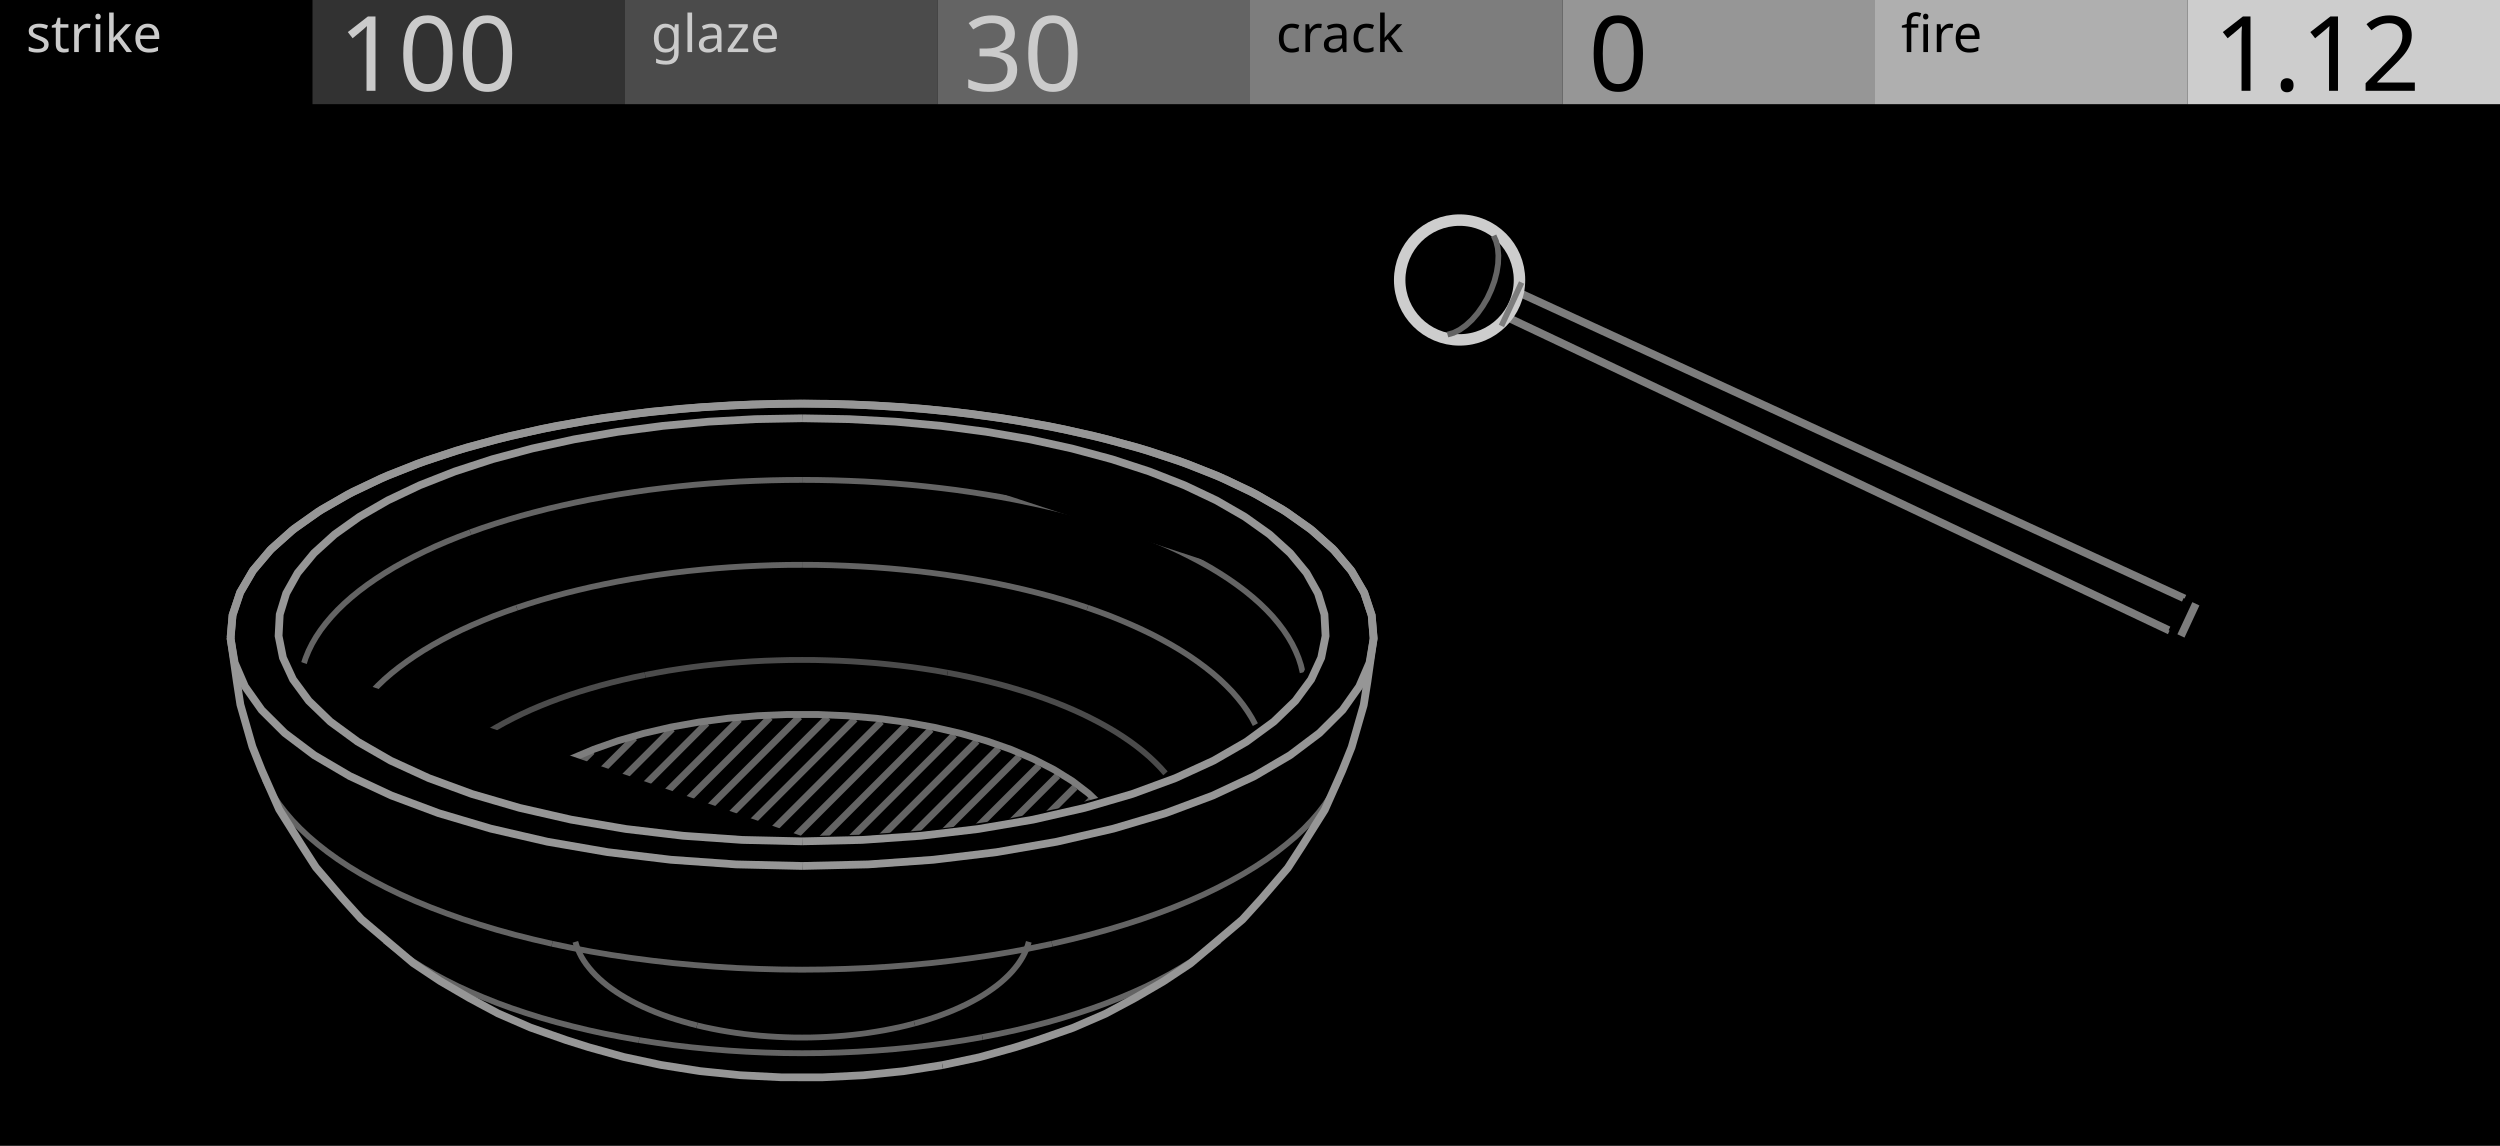
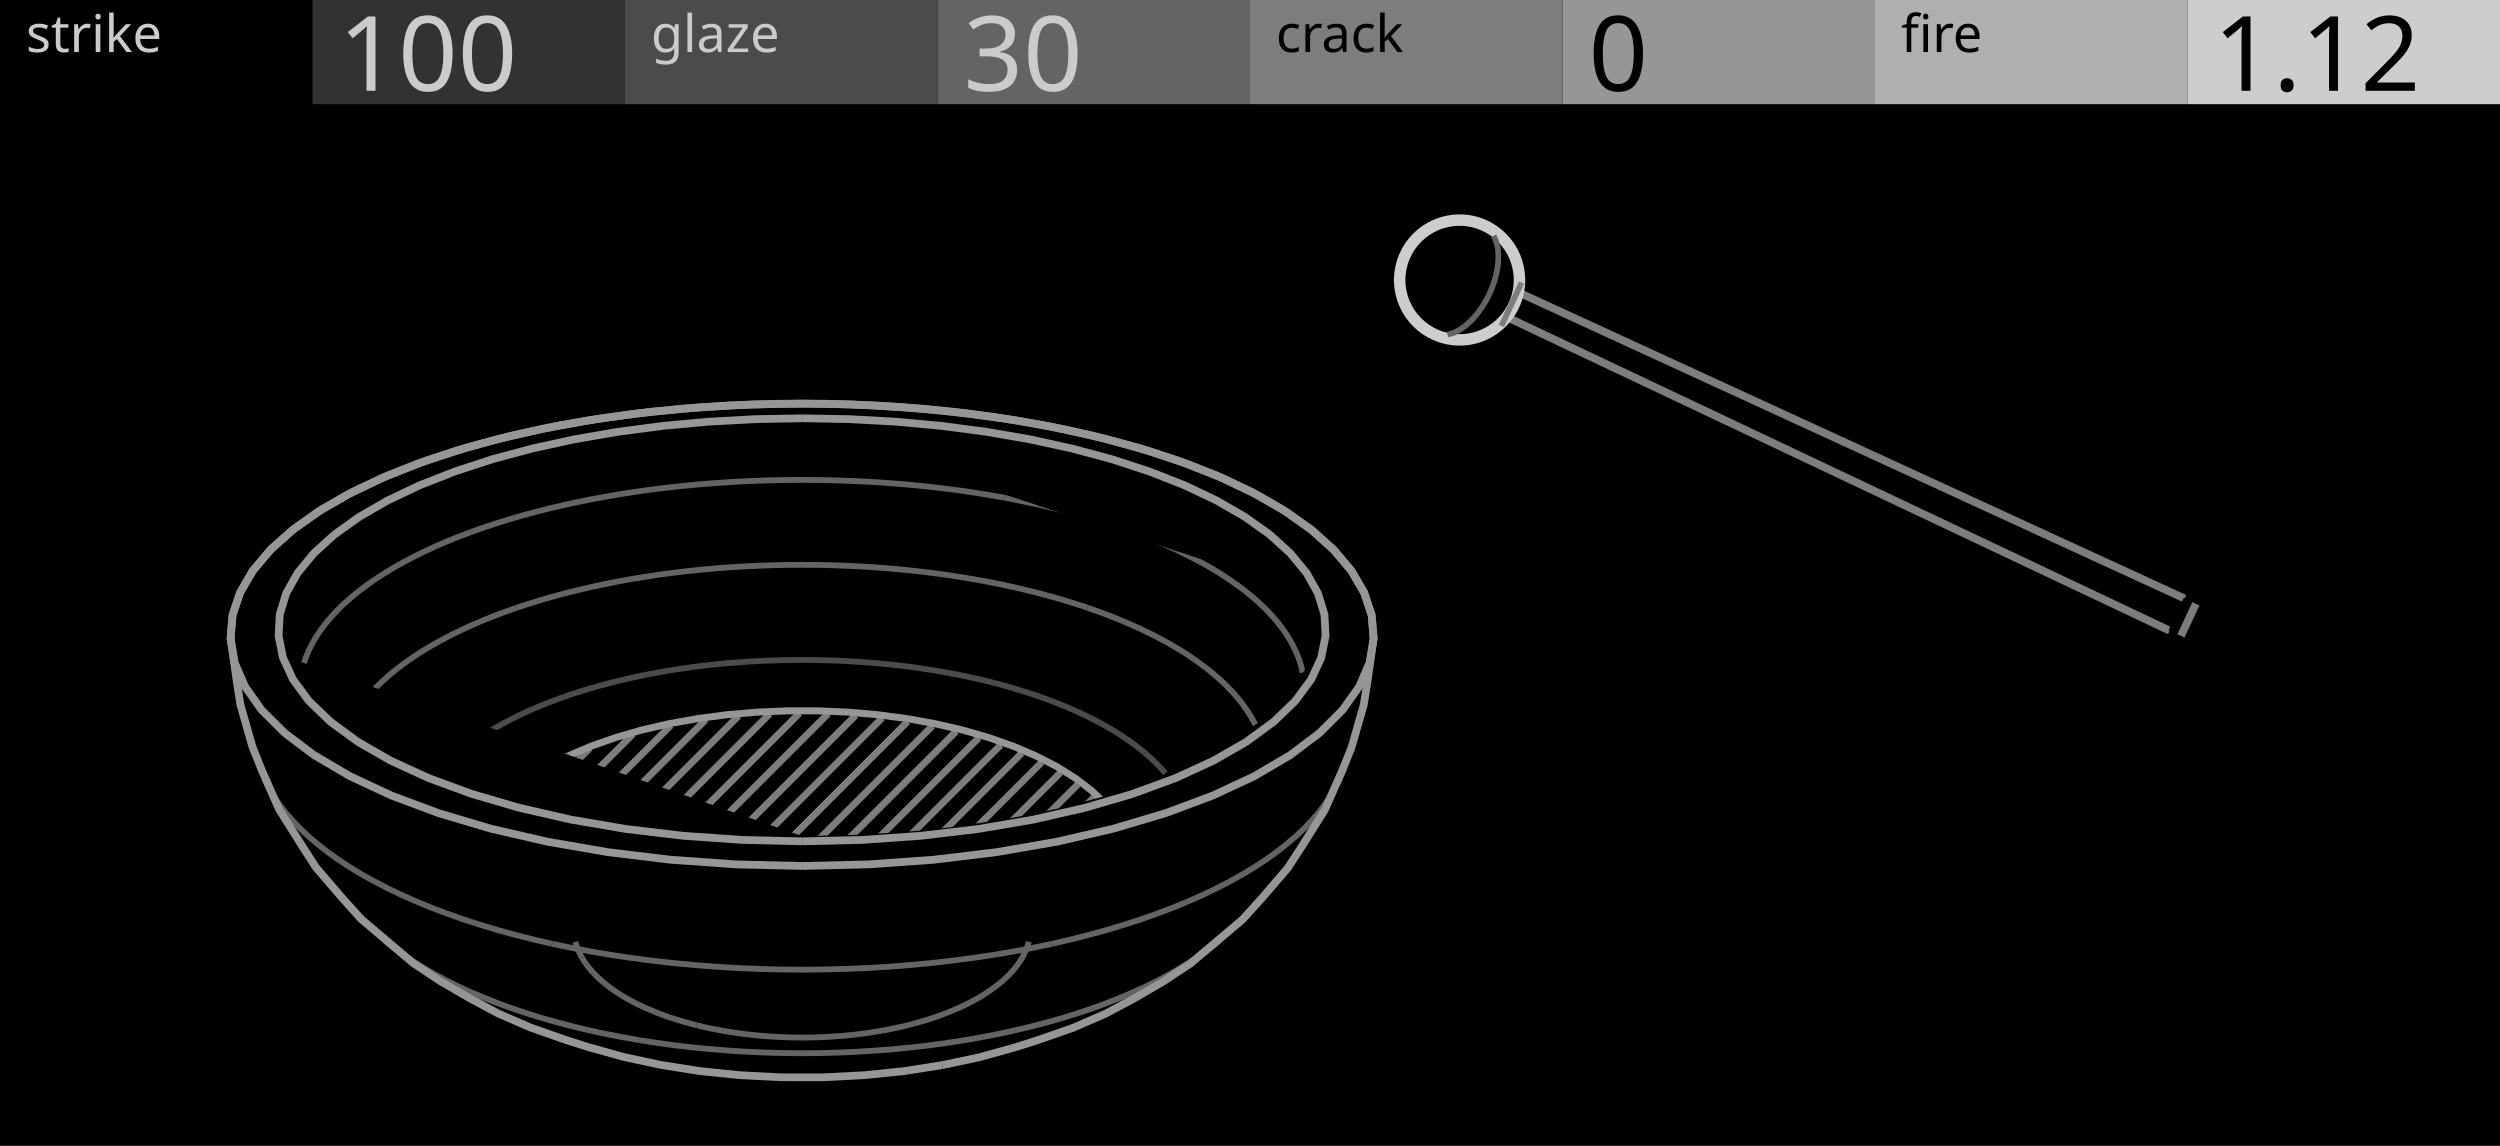
<svg xmlns="http://www.w3.org/2000/svg" width="480" height="220" viewBox="0 0 480 220">
  <g id="preview_canvas">
    <rect x="0" y="0" width="480" height="220" fill="#000000" stroke="none" />
  </g>
  <g id="preview_header">
    <rect x="0" y="0" width="60" height="20" fill="#000000" stroke="none" />
    <rect x="60" y="0" width="60" height="20" fill="#323232" stroke="none" />
    <rect x="120" y="0" width="60" height="20" fill="#4B4B4B" stroke="none" />
    <rect x="180" y="0" width="60" height="20" fill="#646464" stroke="none" />
    <rect x="240" y="0" width="60" height="20" fill="#7D7D7D" stroke="none" />
    <rect x="300" y="0" width="60" height="20" fill="#969696" stroke="none" />
    <rect x="360" y="0" width="60" height="20" fill="#AFAFAF" stroke="none" />
    <rect x="420" y="0" width="60" height="20" fill="#CDCDCD" stroke="none" />
    <text transform="matrix(1 0 0 1 5 10)" fill="#CBCBCB" stroke="none" font-family="UniversNextPro-Light" font-size="10px">strike</text>
    <text transform="matrix(1 0 0 1 125 10)" fill="#CBCBCB" stroke="none" font-family="UniversNextPro-Light" font-size="10px">glaze</text>
    <text transform="matrix(1 0 0 1 245 10)" fill="#000000" stroke="none" font-family="UniversNextPro-Light" font-size="10px">crack</text>
    <text transform="matrix(1 0 0 1 365 10)" fill="#000000" stroke="none" font-family="UniversNextPro-Light" font-size="10px">fire</text>
    <text transform="matrix(1 0 0 1 65 17.44)" fill="#CBCBCB" stroke="none" font-family="UniversNextPro-Light" font-size="20px">100</text>
    <text transform="matrix(1 0 0 1 185 17.44)" fill="#CBCBCB" stroke="none" font-family="UniversNextPro-Light" font-size="20px">30</text>
    <text transform="matrix(1 0 0 1 305 17.44)" fill="#000000" stroke="none" font-family="UniversNextPro-Light" font-size="20px">0</text>
    <text transform="matrix(1 0 0 1 425 17.44)" fill="#000000" stroke="none" font-family="UniversNextPro-Light" font-size="20px">1.12</text>
  </g>
  <path id="kiln_palette_0" d="M 700 300 L 704 300 L 704 304 Z" fill="#CDCDCD" stroke="#CDCDCD" stroke-width="2" />
  <path id="kiln_palette_1" d="M 710 300 L 714 300 L 714 304 Z" fill="#AFAFAF" stroke="#AFAFAF" stroke-width="2" />
  <path id="kiln_palette_2" d="M 720 300 L 724 300 L 724 304 Z" fill="#969696" stroke="#969696" stroke-width="2" />
  <path id="kiln_palette_3" d="M 730 300 L 734 300 L 734 304 Z" fill="#7D7D7D" stroke="#7D7D7D" stroke-width="2" />
  <path id="kiln_palette_4" d="M 740 300 L 744 300 L 744 304 Z" fill="#646464" stroke="#646464" stroke-width="2" />
  <path id="kiln_palette_5" d="M 750 300 L 754 300 L 754 304 Z" fill="#4B4B4B" stroke="#4B4B4B" stroke-width="2" />
  <path d="M 44.26 122.41 L 44.66 118.04 L 48.52 109.61 L 51.86 105.63 L 56.07 101.84 L 61.06 98.26 L 73.17 91.85 L 80.14 89.04 L 87.64 86.52 L 103.94 82.37 L 112.62 80.76 L 121.56 79.47 L 140.01 77.84 L 149.4 77.52 L 158.81 77.52 L 168.2 77.86 L 186.64 79.49 L 195.58 80.79 L 204.25 82.41 L 220.54 86.57 L 228.03 89.1 L 234.99 91.91 L 241.35 95 L 252.04 101.92 L 256.22 105.72 L 259.55 109.7 L 263.36 118.13 L 263.74 122.51 L 262.54 130.89 L 259.51 143.46 L 257.71 147.96 L 254.36 155.49 L 250.05 162.35 L 242.19 172.55 L 238.55 176.56 L 232.91 181.33 L 223.38 188.43 L 217.81 191.67 L 212.25 194.64 L 199.13 199.74 L 194.82 201.11 L 188.09 202.98 L 180.94 204.5 L 165.74 206.45 L 157.87 206.85 L 149.96 206.84 L 134.38 205.65 L 126.9 204.47 L 119.76 202.94 L 113.04 201.07 L 101.85 197.29 L 95.62 194.58 L 90.07 191.6 L 79.32 184.9 L 75 181.25 L 69.36 176.47 L 60.66 166.54 L 57.9 162.26 L 53.59 155.4 L 50.25 147.86 L 46.15 135.28 L 45.46 130.79 Z" fill="#000000" stroke="none" stroke-width="0" />
  <path d="M 223.35 148.85 L 222.41 147.79 L 221.41 146.77 L 220.34 145.75 L 219.18 144.76 L 217.96 143.78 L 216.68 142.84 L 215.31 141.91 L 213.9 140.99 L 212.41 140.11 L 210.87 139.25 L 209.26 138.42 L 207.6 137.6 L 205.88 136.82 L 204.12 136.07 L 202.3 135.34 L 200.43 134.64 L 198.52 133.97 L 196.56 133.33 L 194.56 132.73 L 192.53 132.14 L 190.45 131.59 L 188.34 131.07 L 186.2 130.59 L 184.03 130.14 L 181.83 129.72 L 182.03 128.62 L 184.25 129.04 L 186.44 129.49 L 188.6 129.99 L 190.73 130.51 L 192.83 131.06 L 194.88 131.65 L 196.9 132.27 L 198.88 132.91 L 200.81 133.6 L 202.7 134.3 L 204.54 135.03 L 206.34 135.8 L 208.08 136.6 L 209.76 137.42 L 211.39 138.27 L 212.97 139.15 L 214.48 140.05 L 215.93 140.97 L 217.32 141.92 L 218.64 142.9 L 219.9 143.9 L 221.08 144.93 L 222.19 145.97 L 223.23 147.03 L 224.19 148.11 Z" fill="#4B4B4B" stroke="none" stroke-width="0" />
  <path d="M 181.83 129.72 L 179.61 129.32 L 177.36 128.97 L 175.08 128.64 L 172.79 128.35 L 170.47 128.11 L 168.15 127.88 L 165.81 127.7 L 163.47 127.54 L 161.11 127.42 L 158.74 127.34 L 156.37 127.28 L 154 127.27 L 151.63 127.28 L 149.27 127.34 L 146.89 127.42 L 144.54 127.54 L 142.19 127.7 L 139.85 127.88 L 137.53 128.11 L 135.21 128.35 L 132.92 128.64 L 130.65 128.97 L 128.4 129.32 L 126.17 129.72 L 123.96 130.14 L 123.76 129.04 L 125.97 128.62 L 128.22 128.22 L 130.49 127.87 L 132.78 127.54 L 135.09 127.25 L 137.41 126.99 L 139.75 126.76 L 142.11 126.58 L 144.48 126.42 L 146.85 126.3 L 149.23 126.22 L 151.61 126.16 L 154 126.15 L 156.39 126.16 L 158.78 126.22 L 161.15 126.3 L 163.53 126.42 L 165.89 126.58 L 168.25 126.76 L 170.59 126.99 L 172.91 127.25 L 175.22 127.54 L 177.52 127.87 L 179.79 128.22 L 182.03 128.62 Z" fill="#4B4B4B" stroke="none" stroke-width="0" />
  <path d="M 123.97 130.14 L 121.8 130.59 L 119.66 131.07 L 117.55 131.59 L 115.48 132.14 L 113.44 132.73 L 111.44 133.33 L 109.49 133.97 L 107.57 134.64 L 105.7 135.34 L 103.88 136.07 L 102.12 136.82 L 100.41 137.6 L 98.74 138.42 L 97.14 139.25 L 95.6 140.11 L 94.11 141 L 92.69 141.91 L 91.33 142.84 L 90.04 143.78 L 88.82 144.76 L 87.67 145.75 L 86.59 146.77 L 85.59 147.79 L 84.65 148.85 L 83.81 148.11 L 84.77 147.03 L 85.81 145.97 L 86.93 144.93 L 88.1 143.9 L 89.36 142.9 L 90.69 141.92 L 92.07 140.97 L 93.53 140.04 L 95.04 139.15 L 96.62 138.27 L 98.24 137.42 L 99.93 136.6 L 101.66 135.8 L 103.46 135.03 L 105.3 134.3 L 107.19 133.6 L 109.13 132.91 L 111.1 132.27 L 113.12 131.65 L 115.18 131.06 L 117.27 130.51 L 119.4 129.99 L 121.56 129.49 L 123.75 129.04 Z" fill="#4B4B4B" stroke="none" stroke-width="0" />
  <path d="M 240.54 139.39 L 239.86 138.12 L 239.07 136.87 L 238.2 135.62 L 237.24 134.41 L 236.19 133.2 L 235.04 132.02 L 233.8 130.84 L 232.48 129.7 L 231.08 128.58 L 229.59 127.48 L 228.04 126.4 L 226.4 125.35 L 224.68 124.33 L 222.89 123.34 L 221.05 122.37 L 219.12 121.44 L 217.13 120.53 L 215.1 119.65 L 212.99 118.8 L 210.83 117.99 L 208.6 117.21 L 208.98 116.15 L 211.21 116.95 L 213.39 117.76 L 215.52 118.63 L 217.59 119.51 L 219.6 120.42 L 221.55 121.37 L 223.43 122.36 L 225.24 123.37 L 226.98 124.41 L 228.66 125.48 L 230.25 126.58 L 231.76 127.7 L 233.2 128.84 L 234.56 130.02 L 235.82 131.22 L 237.01 132.44 L 238.1 133.69 L 239.1 134.96 L 240.01 136.25 L 240.82 137.56 L 241.52 138.87 Z" fill="#646464" stroke="none" stroke-width="0" />
  <path d="M 208.62 117.21 L 206.34 116.46 L 204.02 115.74 L 201.66 115.07 L 199.25 114.42 L 196.81 113.81 L 194.32 113.23 L 191.8 112.7 L 189.24 112.19 L 186.65 111.72 L 184.03 111.29 L 181.38 110.89 L 178.71 110.53 L 176.03 110.21 L 173.32 109.94 L 170.58 109.69 L 167.84 109.48 L 165.09 109.31 L 162.33 109.18 L 159.55 109.08 L 156.78 109.02 L 154 109.01 L 154 107.89 L 156.8 107.9 L 159.59 107.96 L 162.37 108.06 L 165.15 108.19 L 167.92 108.36 L 170.68 108.57 L 173.42 108.82 L 176.15 109.11 L 178.85 109.43 L 181.54 109.79 L 184.21 110.19 L 186.83 110.62 L 189.44 111.09 L 192.02 111.6 L 194.56 112.15 L 197.07 112.73 L 199.53 113.34 L 201.96 113.99 L 204.34 114.68 L 206.68 115.4 L 208.96 116.15 Z" fill="#646464" stroke="none" stroke-width="0" />
  <path d="M 154 109.01 L 151.23 109.02 L 148.45 109.08 L 145.67 109.18 L 142.91 109.31 L 140.16 109.48 L 137.42 109.69 L 134.69 109.94 L 131.98 110.21 L 129.29 110.53 L 126.62 110.89 L 123.98 111.29 L 121.35 111.72 L 118.76 112.19 L 116.21 112.7 L 113.68 113.23 L 111.2 113.81 L 108.75 114.42 L 106.34 115.07 L 103.98 115.74 L 101.66 116.46 L 99.38 117.21 L 99.04 116.15 L 101.32 115.4 L 103.66 114.68 L 106.04 113.99 L 108.47 113.34 L 110.94 112.73 L 113.44 112.15 L 115.99 111.6 L 118.56 111.09 L 121.17 110.62 L 123.8 110.19 L 126.46 109.79 L 129.15 109.43 L 131.86 109.11 L 134.59 108.82 L 137.32 108.57 L 140.08 108.36 L 142.85 108.19 L 145.63 108.06 L 148.41 107.96 L 151.21 107.9 L 154 107.89 Z" fill="#646464" stroke="none" stroke-width="0" />
  <path d="M 99.4 117.21 L 97.18 117.99 L 95.01 118.8 L 92.91 119.65 L 90.87 120.53 L 88.88 121.43 L 86.96 122.37 L 85.11 123.34 L 83.32 124.33 L 81.6 125.35 L 79.97 126.4 L 78.4 127.48 L 76.92 128.58 L 75.52 129.7 L 74.2 130.84 L 72.96 132.02 L 71.82 133.2 L 70.76 134.41 L 69.8 135.62 L 68.93 136.87 L 68.15 138.12 L 67.46 139.4 L 66.48 138.86 L 67.19 137.56 L 67.99 136.25 L 68.9 134.96 L 69.9 133.69 L 71 132.44 L 72.18 131.22 L 73.44 130.02 L 74.8 128.84 L 76.24 127.7 L 77.76 126.58 L 79.35 125.48 L 81.02 124.41 L 82.76 123.37 L 84.57 122.36 L 86.46 121.37 L 88.4 120.43 L 90.41 119.51 L 92.49 118.63 L 94.61 117.76 L 96.8 116.95 L 99.02 116.15 Z" fill="#646464" stroke="none" stroke-width="0" />
  <path d="M 249.57 129.25 L 249.24 127.88 L 248.81 126.54 L 248.25 125.21 L 247.6 123.88 L 246.84 122.58 L 245.98 121.28 L 245 120.01 L 243.94 118.74 L 242.77 117.5 L 241.51 116.28 L 240.15 115.08 L 238.71 113.9 L 237.16 112.74 L 235.55 111.61 L 233.83 110.5 L 232.05 109.42 L 230.18 108.38 L 228.24 107.36 L 226.23 106.36 L 224.14 105.4 L 221.99 104.48 L 219.77 103.58 L 217.48 102.71 L 217.88 101.67 L 220.17 102.54 L 222.41 103.44 L 224.6 104.38 L 226.71 105.36 L 228.74 106.36 L 230.72 107.4 L 232.61 108.46 L 234.43 109.56 L 236.17 110.69 L 237.82 111.84 L 239.39 113.02 L 240.87 114.22 L 242.27 115.46 L 243.57 116.72 L 244.78 118 L 245.88 119.31 L 246.88 120.64 L 247.78 121.98 L 248.58 123.36 L 249.27 124.75 L 249.85 126.16 L 250.32 127.58 L 250.65 128.99 Z" fill="#646464" stroke="none" stroke-width="0" />
  <path d="M 217.49 102.72 L 215.15 101.88 L 212.76 101.08 L 210.31 100.31 L 207.81 99.58 L 205.26 98.89 L 202.66 98.22 L 200.02 97.6 L 197.33 97.02 L 194.62 96.46 L 191.87 95.95 L 189.08 95.47 L 186.27 95.03 L 183.42 94.62 L 180.55 94.26 L 177.65 93.93 L 174.74 93.65 L 171.82 93.4 L 168.86 93.19 L 165.91 93.01 L 162.94 92.88 L 159.97 92.78 L 156.98 92.72 L 154 92.7 L 154 91.58 L 157 91.6 L 159.99 91.66 L 162.98 91.76 L 165.97 91.89 L 168.94 92.07 L 171.9 92.28 L 174.84 92.53 L 177.77 92.83 L 180.69 93.16 L 183.56 93.52 L 186.43 93.93 L 189.26 94.37 L 192.07 94.85 L 194.84 95.36 L 197.57 95.92 L 200.26 96.52 L 202.92 97.14 L 205.54 97.81 L 208.11 98.5 L 210.63 99.25 L 213.1 100.02 L 215.51 100.82 L 217.87 101.66 Z" fill="#646464" stroke="none" stroke-width="0" />
  <path d="M 154 92.7 L 151.02 92.72 L 148.03 92.78 L 145.06 92.88 L 142.1 93.01 L 139.14 93.19 L 136.19 93.4 L 133.26 93.65 L 130.35 93.93 L 127.46 94.26 L 124.58 94.62 L 121.74 95.03 L 118.92 95.47 L 116.14 95.95 L 113.39 96.46 L 110.67 97.02 L 107.98 97.6 L 105.34 98.22 L 102.75 98.89 L 100.2 99.58 L 97.7 100.31 L 95.25 101.08 L 92.85 101.88 L 90.51 102.72 L 90.13 101.66 L 92.49 100.82 L 94.91 100.02 L 97.38 99.25 L 99.9 98.5 L 102.47 97.81 L 105.08 97.14 L 107.74 96.52 L 110.43 95.92 L 113.17 95.36 L 115.94 94.85 L 118.74 94.37 L 121.58 93.93 L 124.44 93.52 L 127.32 93.16 L 130.23 92.83 L 133.16 92.53 L 136.11 92.28 L 139.06 92.07 L 142.04 91.89 L 145.02 91.76 L 148.01 91.66 L 151 91.6 L 154 91.58 Z" fill="#646464" stroke="none" stroke-width="0" />
  <path d="M 90.52 102.71 L 88.23 103.58 L 86.01 104.48 L 83.86 105.4 L 81.78 106.36 L 79.76 107.36 L 77.82 108.38 L 75.95 109.42 L 74.17 110.5 L 72.46 111.61 L 70.84 112.74 L 69.29 113.9 L 67.85 115.08 L 66.49 116.28 L 65.23 117.5 L 64.07 118.74 L 63 120.01 L 62.02 121.28 L 61.16 122.58 L 60.4 123.88 L 59.75 125.21 L 59.2 126.54 L 58.77 127.88 L 58.43 129.25 L 57.35 128.99 L 57.69 127.58 L 58.16 126.16 L 58.73 124.75 L 59.42 123.36 L 60.22 121.98 L 61.12 120.64 L 62.12 119.31 L 63.23 118 L 64.43 116.72 L 65.73 115.46 L 67.13 114.22 L 68.61 113.02 L 70.18 111.84 L 71.84 110.69 L 73.57 109.56 L 75.39 108.46 L 77.28 107.4 L 79.26 106.36 L 81.3 105.36 L 83.4 104.38 L 85.59 103.44 L 87.83 102.54 L 90.12 101.67 Z" fill="#646464" stroke="none" stroke-width="0" />
-   <path d="M 93.44 158.02 L 102.08 149.38 L 103.02 150.32 L 94.38 158.96 Z" fill="#646464" stroke="none" stroke-width="0" />
-   <path d="M 91.42 165.58 L 113.2 143.79 L 114.14 144.73 L 92.36 166.52 Z" fill="#646464" stroke="none" stroke-width="0" />
-   <path d="M 92.29 170.24 L 121.37 141.16 L 122.31 142.1 L 93.23 171.18 Z" fill="#646464" stroke="none" stroke-width="0" />
-   <path d="M 94.18 173.88 L 128.61 139.45 L 129.55 140.39 L 95.12 174.82 Z" fill="#646464" stroke="none" stroke-width="0" />
-   <path d="M 96.65 176.95 L 135.23 138.36 L 136.17 139.3 L 97.59 177.89 Z" fill="#646464" stroke="none" stroke-width="0" />
-   <path d="M 99.51 179.61 L 141.47 137.66 L 142.41 138.6 L 100.45 180.55 Z" fill="#646464" stroke="none" stroke-width="0" />
-   <path d="M 102.69 181.97 L 147.39 137.27 L 148.33 138.21 L 103.63 182.91 Z" fill="#646464" stroke="none" stroke-width="0" />
-   <path d="M 106.13 184.06 L 153.04 137.15 L 153.98 138.09 L 107.07 185 Z" fill="#646464" stroke="none" stroke-width="0" />
-   <path d="M 109.79 185.93 L 158.47 137.26 L 159.41 138.2 L 110.73 186.87 Z" fill="#646464" stroke="none" stroke-width="0" />
-   <path d="M 113.69 187.56 L 163.69 137.57 L 164.63 138.51 L 114.63 188.5 Z" fill="#646464" stroke="none" stroke-width="0" />
-   <path d="M 117.78 189.01 L 168.73 138.07 L 169.67 139.01 L 118.72 189.95 Z" fill="#646464" stroke="none" stroke-width="0" />
-   <path d="M 122.02 190.3 L 173.59 138.74 L 174.53 139.68 L 122.96 191.24 Z" fill="#646464" stroke="none" stroke-width="0" />
-   <path d="M 126.43 191.43 L 178.28 139.58 L 179.22 140.52 L 127.37 192.37 Z" fill="#646464" stroke="none" stroke-width="0" />
-   <path d="M 131.02 192.37 L 182.77 140.62 L 183.71 141.56 L 131.96 193.31 Z" fill="#646464" stroke="none" stroke-width="0" />
-   <path d="M 135.8 193.13 L 187.11 141.82 L 188.05 142.76 L 136.74 194.07 Z" fill="#646464" stroke="none" stroke-width="0" />
-   <path d="M 140.74 193.72 L 191.27 143.19 L 192.21 144.13 L 141.68 194.66 Z" fill="#646464" stroke="none" stroke-width="0" />
-   <path d="M 145.85 194.14 L 195.25 144.74 L 196.19 145.68 L 146.79 195.08 Z" fill="#646464" stroke="none" stroke-width="0" />
-   <path d="M 151.15 194.37 L 199.03 146.49 L 199.97 147.43 L 152.09 195.31 Z" fill="#646464" stroke="none" stroke-width="0" />
-   <path d="M 156.68 194.38 L 202.61 148.45 L 203.55 149.39 L 157.62 195.32 Z" fill="#646464" stroke="none" stroke-width="0" />
-   <path d="M 162.47 194.12 L 205.93 150.66 L 206.87 151.6 L 163.41 195.06 Z" fill="#646464" stroke="none" stroke-width="0" />
-   <path d="M 168.54 193.59 L 208.97 153.15 L 209.91 154.09 L 169.48 194.53 Z" fill="#646464" stroke="none" stroke-width="0" />
-   <path d="M 174.95 192.7 L 211.65 156 L 212.59 156.94 L 175.89 193.64 Z" fill="#646464" stroke="none" stroke-width="0" />
-   <path d="M 181.82 191.37 L 213.86 159.32 L 214.8 160.26 L 182.76 192.31 Z" fill="#646464" stroke="none" stroke-width="0" />
-   <path d="M 189.47 189.25 L 215.37 163.35 L 216.31 164.29 L 190.41 190.19 Z" fill="#646464" stroke="none" stroke-width="0" />
-   <path d="M 198.5 185.76 L 215.44 168.81 L 216.38 169.75 L 199.44 186.7 Z" fill="#646464" stroke="none" stroke-width="0" />
-   <path d="M 213.18 157.87 L 211.12 155.29 L 208.57 152.83 L 205.53 150.52 L 202.04 148.35 L 198.14 146.34 L 193.86 144.51 L 189.24 142.89 L 184.33 141.47 L 179.17 140.28 L 173.81 139.32 L 168.28 138.58 L 162.64 138.09 L 156.94 137.84 L 151.2 137.84 L 145.49 138.08 L 139.85 138.57 L 134.32 139.3 L 128.95 140.25 L 123.79 141.44 L 118.87 142.85 L 114.25 144.48 L 109.93 146.3 L 109.41 145.08 L 113.77 143.24 L 118.47 141.59 L 123.45 140.16 L 128.69 138.95 L 134.12 137.98 L 139.71 137.25 L 145.41 136.76 L 151.18 136.52 L 156.96 136.52 L 162.72 136.77 L 168.42 137.26 L 174.01 138 L 179.43 138.98 L 184.67 140.19 L 189.64 141.63 L 194.34 143.27 L 198.7 145.14 L 202.7 147.19 L 206.29 149.42 L 209.43 151.83 L 212.1 154.39 L 214.22 157.05 Z" fill="#7D7D7D" stroke="none" stroke-width="0" />
-   <path d="M 109.97 146.28 L 106.04 148.3 L 102.55 150.47 L 99.5 152.79 L 96.94 155.23 L 94.9 157.78 L 93.4 160.4 L 92.45 163.07 L 92.06 165.77 L 92.25 168.5 L 93.03 171.24 L 94.41 173.95 L 96.39 176.63 L 98.97 179.23 L 102.14 181.74 L 105.89 184.09 L 110.16 186.28 L 114.92 188.26 L 120.12 190 L 125.71 191.5 L 131.64 192.74 L 137.81 193.67 L 144.2 194.3 L 144.08 195.62 L 137.65 194.99 L 131.4 194.04 L 125.41 192.8 L 119.74 191.28 L 114.46 189.5 L 109.6 187.48 L 105.23 185.25 L 101.38 182.82 L 98.09 180.23 L 95.37 177.49 L 93.27 174.65 L 91.79 171.72 L 90.93 168.74 L 90.72 165.73 L 91.15 162.75 L 92.18 159.84 L 93.8 157.02 L 95.96 154.33 L 98.64 151.77 L 101.79 149.37 L 105.38 147.14 L 109.37 145.1 Z" fill="#7D7D7D" stroke="none" stroke-width="0" />
-   <path d="M 144.17 194.3 L 150.67 194.62 L 157.19 194.63 L 163.68 194.31 L 170.05 193.68 L 176.23 192.76 L 182.16 191.53 L 187.76 190.04 L 192.98 188.3 L 197.75 186.32 L 202.03 184.14 L 205.78 181.79 L 208.97 179.29 L 211.57 176.69 L 213.56 174.01 L 214.95 171.29 L 215.74 168.56 L 215.94 165.84 L 215.57 163.13 L 214.64 160.46 L 213.12 157.79 L 214.28 157.13 L 215.86 159.9 L 216.87 162.81 L 217.28 165.8 L 217.06 168.8 L 216.19 171.79 L 214.7 174.71 L 212.57 177.57 L 209.85 180.29 L 206.54 182.87 L 202.69 185.3 L 198.31 187.52 L 193.44 189.54 L 188.14 191.32 L 182.46 192.83 L 176.47 194.06 L 170.21 195 L 163.78 195.63 L 157.23 195.95 L 150.63 195.94 L 144.11 195.62 Z" fill="#7D7D7D" stroke="none" stroke-width="0" />
+   <path d="M 92.8 157.55 L 101.54 148.81 L 102.48 149.75 L 93.74 158.49 Z" fill="#7D7D7D" stroke="none" stroke-width="0" />
+   <path d="M 90.76 165.18 L 112.77 143.17 L 113.71 144.11 L 91.7 166.12 Z" fill="#7D7D7D" stroke="none" stroke-width="0" />
+   <path d="M 91.64 169.9 L 121.02 140.51 L 121.96 141.45 L 92.58 170.84 Z" fill="#7D7D7D" stroke="none" stroke-width="0" />
+   <path d="M 93.55 173.58 L 128.34 138.78 L 129.28 139.72 L 94.49 174.52 Z" fill="#7D7D7D" stroke="none" stroke-width="0" />
+   <path d="M 96.04 176.68 L 135.04 137.68 L 135.98 138.62 L 96.98 177.62 Z" fill="#7D7D7D" stroke="none" stroke-width="0" />
+   <path d="M 98.94 179.37 L 141.34 136.97 L 142.28 137.91 L 99.88 180.31 Z" fill="#7D7D7D" stroke="none" stroke-width="0" />
+   <path d="M 102.15 181.75 L 147.32 136.58 L 148.26 137.52 L 103.09 182.69 Z" fill="#7D7D7D" stroke="none" stroke-width="0" />
+   <path d="M 105.63 183.87 L 153.03 136.46 L 153.97 137.4 L 106.57 184.81 Z" fill="#7D7D7D" stroke="none" stroke-width="0" />
+   <path d="M 109.33 185.76 L 158.52 136.57 L 159.46 137.51 L 110.27 186.7 Z" fill="#7D7D7D" stroke="none" stroke-width="0" />
+   <path d="M 113.27 187.41 L 163.8 136.88 L 164.74 137.82 L 114.21 188.35 Z" fill="#7D7D7D" stroke="none" stroke-width="0" />
+   <path d="M 117.4 188.87 L 168.89 137.38 L 169.83 138.32 L 118.34 189.81 Z" fill="#7D7D7D" stroke="none" stroke-width="0" />
+   <path d="M 121.69 190.17 L 173.8 138.06 L 174.74 139 L 122.63 191.11 Z" fill="#7D7D7D" stroke="none" stroke-width="0" />
+   <path d="M 126.14 191.31 L 178.54 138.91 L 179.48 139.85 L 127.08 192.25 Z" fill="#7D7D7D" stroke="none" stroke-width="0" />
+   <path d="M 130.78 192.27 L 183.09 139.96 L 184.03 140.9 L 131.72 193.21 Z" fill="#7D7D7D" stroke="none" stroke-width="0" />
+   <path d="M 135.61 193.03 L 187.46 141.17 L 188.4 142.11 L 136.55 193.97 Z" fill="#7D7D7D" stroke="none" stroke-width="0" />
+   <path d="M 140.6 193.62 L 191.67 142.56 L 192.61 143.5 L 141.54 194.56 Z" fill="#7D7D7D" stroke="none" stroke-width="0" />
+   <path d="M 145.77 194.05 L 195.69 144.13 L 196.63 145.07 L 146.71 194.99 Z" fill="#7D7D7D" stroke="none" stroke-width="0" />
+   <path d="M 151.13 194.29 L 199.52 145.9 L 200.46 146.84 L 152.07 195.23 Z" fill="#7D7D7D" stroke="none" stroke-width="0" />
+   <path d="M 156.71 194.29 L 203.13 147.88 L 204.07 148.82 L 157.65 195.23 Z" fill="#7D7D7D" stroke="none" stroke-width="0" />
+   <path d="M 162.56 194.03 L 206.49 150.11 L 207.43 151.05 L 163.5 194.97 Z" fill="#7D7D7D" stroke="none" stroke-width="0" />
+   <path d="M 168.7 193.49 L 209.56 152.63 L 210.5 153.57 L 169.64 194.43 Z" fill="#7D7D7D" stroke="none" stroke-width="0" />
+   <path d="M 175.18 192.6 L 212.27 155.51 L 213.21 156.45 L 176.12 193.54 Z" fill="#7D7D7D" stroke="none" stroke-width="0" />
+   <path d="M 182.12 191.25 L 214.51 158.87 L 215.45 159.81 L 183.06 192.19 Z" fill="#7D7D7D" stroke="none" stroke-width="0" />
+   <path d="M 189.85 189.11 L 216.03 162.94 L 216.97 163.88 L 190.79 190.05 Z" fill="#7D7D7D" stroke="none" stroke-width="0" />
+   <path d="M 198.98 185.58 L 216.1 168.46 L 217.04 169.4 L 199.92 186.52 Z" fill="#7D7D7D" stroke="none" stroke-width="0" />
+   <path d="M 213.82 157.4 L 211.72 154.77 L 209.15 152.31 L 206.09 149.96 L 202.56 147.76 L 198.61 145.74 L 194.29 143.9 L 189.62 142.25 L 184.65 140.82 L 179.43 139.62 L 174.02 138.63 L 168.44 137.9 L 162.74 137.4 L 156.97 137.15 L 151.17 137.15 L 145.4 137.4 L 139.7 137.89 L 134.11 138.62 L 128.68 139.59 L 123.47 140.79 L 118.49 142.22 L 113.82 143.86 L 109.46 145.7 L 108.94 144.46 L 113.34 142.6 L 118.09 140.94 L 123.13 139.49 L 128.42 138.27 L 133.91 137.3 L 139.56 136.55 L 145.32 136.06 L 151.15 135.81 L 156.99 135.81 L 162.82 136.06 L 168.58 136.56 L 174.22 137.31 L 179.71 138.3 L 184.99 139.52 L 190.02 140.97 L 194.77 142.64 L 199.19 144.52 L 203.22 146.6 L 206.85 148.86 L 210.03 151.29 L 212.72 153.87 L 214.86 156.56 Z" fill="#969696" stroke="none" stroke-width="0" />
+   <path d="M 109.51 145.68 L 105.53 147.71 L 101.99 149.91 L 98.92 152.25 L 96.34 154.72 L 94.27 157.3 L 92.75 159.94 L 91.79 162.64 L 91.4 165.38 L 91.59 168.13 L 92.38 170.89 L 93.77 173.65 L 95.78 176.35 L 98.39 178.99 L 101.6 181.51 L 105.37 183.89 L 109.69 186.1 L 114.51 188.1 L 119.76 189.87 L 125.42 191.39 L 131.4 192.63 L 137.64 193.57 L 144.1 194.21 L 143.96 195.55 L 137.48 194.91 L 131.16 193.95 L 125.1 192.69 L 119.38 191.15 L 114.03 189.36 L 109.13 187.32 L 104.71 185.05 L 100.82 182.61 L 97.49 179.99 L 94.76 177.23 L 92.63 174.35 L 91.12 171.39 L 90.27 168.37 L 90.06 165.34 L 90.47 162.32 L 91.53 159.38 L 93.15 156.54 L 95.34 153.82 L 98.04 151.23 L 101.23 148.81 L 104.87 146.55 L 108.89 144.48 Z" fill="#969696" stroke="none" stroke-width="0" />
+   <path d="M 144.06 194.21 L 150.64 194.53 L 157.22 194.54 L 163.78 194.22 L 170.22 193.58 L 176.47 192.65 L 182.46 191.42 L 188.12 189.91 L 193.38 188.14 L 198.21 186.14 L 202.54 183.95 L 206.33 181.56 L 209.55 179.05 L 212.18 176.41 L 214.2 173.7 L 215.6 170.96 L 216.4 168.2 L 216.61 165.44 L 216.23 162.71 L 215.29 160 L 213.76 157.31 L 214.92 156.65 L 216.51 159.44 L 217.55 162.39 L 217.95 165.4 L 217.72 168.44 L 216.86 171.46 L 215.34 174.42 L 213.2 177.29 L 210.45 180.05 L 207.11 182.66 L 203.2 185.11 L 198.77 187.36 L 193.86 189.4 L 188.5 191.19 L 182.76 192.72 L 176.71 193.97 L 170.38 194.92 L 163.88 195.56 L 157.26 195.88 L 150.6 195.87 L 144 195.55 Z" fill="#969696" stroke="none" stroke-width="0" />
  <path d="M 154 160.54 L 165.63 160.26 L 177.07 159.44 L 182.67 158.82 L 193.52 157.2 L 203.78 155.1 L 213.3 152.54 L 221.96 149.57 L 225.94 147.96 L 233.12 144.49 L 239.23 140.75 L 244.21 136.81 L 246.26 134.78 L 249.51 130.63 L 251.59 126.42 L 252.54 122.19 L 252.37 118 L 251.89 115.93 L 250.14 111.88 L 247.41 107.97 L 243.76 104.24 L 239.25 100.72 L 236.7 99.04 L 231.04 95.88 L 224.71 92.98 L 217.79 90.37 L 214.12 89.17 L 206.43 87.01 L 198.32 85.16 L 189.87 83.64 L 181.14 82.45 L 176.7 81.98 L 167.69 81.3 L 158.57 80.96 L 154.47 82.31 L 263.36 118.13 L 262.54 130.89 L 259.51 143.46 L 254.36 155.49 L 247.27 166.64 L 242.19 172.55 L 232.91 181.33 L 223.38 188.43 L 212.25 194.64 L 199.13 199.74 L 194.82 201.11 L 180.94 204.5 L 165.74 206.45 L 149.96 206.84 L 134.38 205.65 L 126.9 204.47 L 113.04 201.07 L 101.85 197.29 L 90.07 191.6 L 84.5 188.36 L 75 181.25 L 65.74 172.46 L 57.9 162.26 L 50.25 147.86 L 48.46 143.36 L 45.46 130.79 L 44.26 122.41 Z" fill="#000000" stroke="none" stroke-width="0" />
  <path d="M 74.27 180.19 L 75.92 181.52 L 77.68 182.81 L 79.56 184.08 L 81.55 185.32 L 83.65 186.53 L 85.85 187.7 L 88.16 188.86 L 90.57 189.96 L 93.08 191.02 L 95.68 192.06 L 98.37 193.04 L 101.16 193.98 L 104.03 194.88 L 106.99 195.72 L 110.01 196.51 L 113.1 197.26 L 116.27 197.94 L 119.5 198.57 L 122.79 199.15 L 122.59 200.25 L 119.3 199.67 L 116.05 199.04 L 112.86 198.34 L 109.73 197.59 L 106.69 196.8 L 103.71 195.94 L 100.82 195.04 L 98.01 194.1 L 95.28 193.1 L 92.66 192.06 L 90.11 190.98 L 87.68 189.86 L 85.33 188.7 L 83.11 187.51 L 80.97 186.28 L 78.96 185.02 L 77.04 183.73 L 75.24 182.4 L 73.57 181.07 Z" fill="#646464" stroke="none" stroke-width="0" />
  <path d="M 122.78 199.15 L 126.12 199.67 L 129.5 200.14 L 132.92 200.54 L 136.38 200.87 L 139.87 201.15 L 143.38 201.37 L 146.91 201.53 L 150.45 201.63 L 154 201.66 L 157.55 201.63 L 161.09 201.53 L 164.62 201.37 L 168.13 201.15 L 171.62 200.87 L 175.08 200.54 L 178.5 200.14 L 181.88 199.67 L 185.22 199.15 L 188.51 198.57 L 188.71 199.67 L 185.4 200.25 L 182.04 200.77 L 178.64 201.24 L 175.2 201.64 L 171.72 201.99 L 168.21 202.27 L 164.68 202.49 L 161.13 202.65 L 157.57 202.75 L 154 202.78 L 150.43 202.75 L 146.87 202.65 L 143.32 202.49 L 139.79 202.27 L 136.28 201.99 L 132.8 201.64 L 129.36 201.24 L 125.96 200.77 L 122.6 200.25 Z" fill="#646464" stroke="none" stroke-width="0" />
  <path d="M 188.5 198.57 L 191.73 197.94 L 194.9 197.26 L 197.99 196.51 L 201.02 195.72 L 203.97 194.88 L 206.84 193.98 L 209.63 193.04 L 212.32 192.06 L 214.93 191.02 L 217.43 189.96 L 219.85 188.86 L 222.15 187.7 L 224.36 186.53 L 226.45 185.32 L 228.45 184.08 L 230.32 182.81 L 232.08 181.52 L 233.74 180.19 L 234.44 181.07 L 232.76 182.4 L 230.96 183.73 L 229.05 185.02 L 227.03 186.28 L 224.9 187.51 L 222.67 188.7 L 220.33 189.86 L 217.89 190.98 L 215.35 192.06 L 212.72 193.1 L 209.99 194.1 L 207.18 195.04 L 204.29 195.94 L 201.32 196.8 L 198.27 197.59 L 195.14 198.34 L 191.95 199.04 L 188.72 199.67 Z" fill="#646464" stroke="none" stroke-width="0" />
  <path d="M 51.34 149.41 L 52.11 150.99 L 53.01 152.53 L 54.05 154.08 L 55.23 155.62 L 56.54 157.14 L 58 158.66 L 59.59 160.16 L 61.32 161.64 L 63.19 163.1 L 65.2 164.54 L 67.33 165.95 L 69.6 167.33 L 72 168.67 L 74.54 169.98 L 77.19 171.26 L 79.97 172.5 L 82.87 173.69 L 85.88 174.84 L 89 175.94 L 92.24 176.99 L 95.57 177.99 L 98.99 178.94 L 102.52 179.83 L 106.14 180.67 L 105.88 181.75 L 102.26 180.91 L 98.71 180.02 L 95.25 179.07 L 91.9 178.05 L 88.64 177 L 85.5 175.88 L 82.45 174.73 L 79.53 173.52 L 76.73 172.28 L 74.04 170.98 L 71.48 169.65 L 69.04 168.29 L 66.73 166.89 L 64.56 165.46 L 62.53 164 L 60.62 162.5 L 58.85 161 L 57.22 159.46 L 55.72 157.9 L 54.37 156.32 L 53.15 154.74 L 52.07 153.13 L 51.13 151.51 L 50.34 149.91 Z" fill="#646464" stroke="none" stroke-width="0" />
  <path d="M 106.12 180.66 L 109.82 181.43 L 113.59 182.15 L 117.43 182.8 L 121.33 183.38 L 125.29 183.9 L 129.3 184.35 L 133.35 184.73 L 137.44 185.05 L 141.55 185.3 L 145.69 185.47 L 149.84 185.58 L 154 185.62 L 158.16 185.58 L 162.31 185.47 L 166.45 185.3 L 170.57 185.05 L 174.65 184.73 L 178.71 184.35 L 182.71 183.9 L 186.67 183.38 L 190.57 182.8 L 194.41 182.15 L 198.18 181.43 L 201.88 180.66 L 202.1 181.76 L 198.4 182.53 L 194.61 183.25 L 190.75 183.9 L 186.83 184.48 L 182.85 185 L 178.83 185.47 L 174.75 185.85 L 170.65 186.17 L 166.51 186.42 L 162.35 186.59 L 158.18 186.7 L 154 186.74 L 149.82 186.7 L 145.65 186.59 L 141.49 186.42 L 137.36 186.17 L 133.25 185.85 L 129.18 185.47 L 125.15 185 L 121.17 184.48 L 117.25 183.9 L 113.39 183.25 L 109.6 182.53 L 105.9 181.76 Z" fill="#646464" stroke="none" stroke-width="0" />
  <path d="M 201.86 180.67 L 205.48 179.83 L 209.01 178.94 L 212.44 177.99 L 215.77 176.99 L 219 175.94 L 222.13 174.84 L 225.13 173.69 L 228.03 172.5 L 230.82 171.26 L 233.47 169.98 L 236 168.67 L 238.4 167.33 L 240.67 165.95 L 242.81 164.54 L 244.81 163.1 L 246.68 161.64 L 248.42 160.16 L 250.01 158.66 L 251.46 157.14 L 252.78 155.62 L 253.95 154.09 L 254.99 152.53 L 255.89 150.99 L 256.66 149.41 L 257.66 149.91 L 256.87 151.51 L 255.93 153.13 L 254.85 154.73 L 253.64 156.32 L 252.28 157.9 L 250.79 159.46 L 249.16 161 L 247.38 162.5 L 245.49 164 L 243.45 165.46 L 241.27 166.89 L 238.96 168.29 L 236.52 169.65 L 233.97 170.98 L 231.28 172.28 L 228.47 173.52 L 225.55 174.73 L 222.51 175.88 L 219.36 177 L 216.11 178.05 L 212.74 179.07 L 209.29 180.02 L 205.74 180.91 L 202.12 181.75 Z" fill="#646464" stroke="none" stroke-width="0" />
  <path d="M 111 180.67 L 111.22 181.38 L 111.48 182.07 L 111.78 182.77 L 112.14 183.46 L 112.55 184.14 L 113.02 184.82 L 113.54 185.49 L 114.12 186.17 L 114.74 186.83 L 115.41 187.48 L 116.14 188.12 L 116.91 188.76 L 117.75 189.38 L 118.62 189.99 L 119.55 190.59 L 120.53 191.17 L 121.54 191.73 L 122.61 192.28 L 123.71 192.8 L 124.87 193.32 L 126.06 193.81 L 127.29 194.29 L 128.55 194.74 L 129.86 195.17 L 131.2 195.57 L 132.57 195.96 L 133.97 196.33 L 133.69 197.41 L 132.27 197.04 L 130.88 196.65 L 129.52 196.23 L 128.19 195.8 L 126.89 195.33 L 125.64 194.85 L 124.43 194.34 L 123.25 193.82 L 122.11 193.28 L 121.02 192.71 L 119.97 192.13 L 118.97 191.53 L 118 190.91 L 117.09 190.28 L 116.23 189.64 L 115.42 188.98 L 114.65 188.3 L 113.94 187.61 L 113.28 186.91 L 112.68 186.19 L 112.12 185.48 L 111.61 184.74 L 111.16 184 L 110.78 183.25 L 110.44 182.49 L 110.16 181.74 L 109.94 180.99 Z" fill="#646464" stroke="none" stroke-width="0" />
  <path d="M 133.96 196.33 L 135.39 196.67 L 136.85 196.97 L 138.33 197.26 L 139.83 197.52 L 141.35 197.76 L 142.89 197.97 L 144.45 198.15 L 146.02 198.3 L 147.6 198.42 L 149.2 198.52 L 150.79 198.59 L 152.4 198.64 L 154 198.65 L 155.61 198.64 L 157.21 198.59 L 158.81 198.52 L 160.4 198.42 L 161.98 198.3 L 163.55 198.15 L 165.11 197.97 L 166.65 197.76 L 168.17 197.52 L 169.68 197.26 L 171.16 196.97 L 172.61 196.67 L 174.04 196.33 L 175.44 195.96 L 175.72 197.04 L 174.3 197.41 L 172.85 197.75 L 171.38 198.07 L 169.88 198.36 L 168.35 198.62 L 166.81 198.86 L 165.25 199.07 L 163.67 199.25 L 162.08 199.42 L 160.48 199.54 L 158.87 199.64 L 157.25 199.71 L 155.63 199.76 L 154 199.77 L 152.38 199.76 L 150.75 199.71 L 149.14 199.64 L 147.52 199.54 L 145.92 199.42 L 144.33 199.25 L 142.75 199.07 L 141.19 198.86 L 139.65 198.62 L 138.13 198.36 L 136.63 198.07 L 135.15 197.75 L 133.7 197.41 Z" fill="#646464" stroke="none" stroke-width="0" />
  <path d="M 175.43 195.96 L 176.81 195.57 L 178.15 195.17 L 179.45 194.74 L 180.71 194.29 L 181.94 193.81 L 183.14 193.32 L 184.29 192.8 L 185.39 192.28 L 186.46 191.73 L 187.48 191.17 L 188.46 190.59 L 189.38 189.99 L 190.25 189.38 L 191.09 188.76 L 191.87 188.13 L 192.59 187.48 L 193.27 186.83 L 193.89 186.17 L 194.47 185.49 L 194.99 184.82 L 195.45 184.14 L 195.86 183.46 L 196.23 182.77 L 196.53 182.07 L 196.79 181.38 L 196.99 180.68 L 198.07 180.98 L 197.85 181.74 L 197.57 182.49 L 197.23 183.25 L 196.84 184 L 196.39 184.74 L 195.89 185.48 L 195.33 186.19 L 194.73 186.91 L 194.07 187.61 L 193.35 188.3 L 192.59 188.97 L 191.77 189.64 L 190.91 190.28 L 190 190.91 L 189.04 191.53 L 188.04 192.13 L 186.98 192.71 L 185.89 193.28 L 184.75 193.82 L 183.58 194.34 L 182.36 194.85 L 181.11 195.33 L 179.81 195.8 L 178.49 196.23 L 177.13 196.65 L 175.73 197.04 Z" fill="#646464" stroke="none" stroke-width="0" />
  <path d="M 43.52 122.34 L 43.93 117.89 L 45.42 113.45 L 47.91 109.18 L 51.32 105.11 L 55.6 101.26 L 60.66 97.63 L 66.43 94.27 L 72.87 91.17 L 79.88 88.34 L 87.42 85.81 L 95.41 83.57 L 103.79 81.64 L 112.5 80.03 L 121.47 78.73 L 130.64 77.75 L 139.97 77.1 L 149.39 76.78 L 158.82 76.78 L 168.24 77.12 L 177.57 77.77 L 186.73 78.75 L 195.7 80.06 L 204.4 81.68 L 212.77 83.62 L 220.76 85.86 L 228.29 88.4 L 235.27 91.22 L 234.71 92.6 L 227.77 89.8 L 220.32 87.28 L 212.41 85.06 L 204.1 83.14 L 195.46 81.52 L 186.55 80.23 L 177.43 79.25 L 168.16 78.6 L 158.8 78.26 L 149.41 78.26 L 140.05 78.58 L 130.78 79.23 L 121.65 80.21 L 112.74 81.49 L 104.09 83.1 L 95.77 85.01 L 87.86 87.23 L 80.4 89.74 L 73.47 92.53 L 67.13 95.59 L 61.46 98.89 L 56.54 102.42 L 52.4 106.15 L 49.13 110.04 L 46.78 114.07 L 45.39 118.19 L 45 122.48 Z" fill="#969696" stroke="none" stroke-width="0" />
  <path d="M 235.32 91.24 L 241.7 94.34 L 247.47 97.72 L 252.51 101.34 L 256.76 105.2 L 260.16 109.27 L 262.63 113.54 L 264.09 117.98 L 264.49 122.53 L 263.28 131 L 262.56 135.54 L 260.21 143.7 L 258.4 148.25 L 255.02 155.84 L 250.68 162.75 L 247.87 167.09 L 242.75 173.04 L 239.07 177.1 L 233.39 181.9 L 229.02 185.58 L 223.77 189.06 L 218.17 192.32 L 212.57 195.31 L 206.27 198.04 L 199.36 200.45 L 195.03 201.82 L 188.27 203.7 L 181.09 205.23 L 180.79 203.77 L 187.91 202.26 L 194.61 200.4 L 198.9 199.03 L 205.73 196.66 L 211.93 193.97 L 217.45 191.02 L 222.99 187.8 L 228.12 184.38 L 232.43 180.76 L 238.03 176.02 L 241.63 172.06 L 246.67 166.19 L 249.42 161.95 L 253.7 155.14 L 257.02 147.67 L 258.81 143.22 L 261.1 135.22 L 261.8 130.78 L 262.99 122.49 L 262.63 118.28 L 261.27 114.16 L 258.94 110.13 L 255.68 106.24 L 251.57 102.5 L 246.65 98.96 L 241 95.66 L 234.66 92.58 Z" fill="#969696" stroke="none" stroke-width="0" />
  <path d="M 181.05 205.24 L 173.55 206.41 L 165.8 207.19 L 157.89 207.59 L 149.94 207.58 L 142.03 207.18 L 134.28 206.39 L 126.76 205.2 L 119.58 203.66 L 112.83 201.78 L 108.47 200.41 L 101.58 197.98 L 95.3 195.25 L 89.71 192.25 L 84.11 188.99 L 78.87 185.5 L 74.52 181.82 L 68.84 177.01 L 65.18 172.95 L 60.06 166.99 L 57.27 162.66 L 52.93 155.75 L 49.56 148.15 L 47.75 143.6 L 45.42 135.44 L 44.72 130.9 L 43.52 122.52 L 45 122.3 L 46.2 130.68 L 46.88 135.12 L 49.17 143.12 L 50.94 147.57 L 54.25 155.05 L 58.53 161.86 L 61.26 166.09 L 66.3 171.97 L 69.88 175.93 L 75.48 180.68 L 79.77 184.3 L 84.89 187.73 L 90.43 190.95 L 95.94 193.91 L 102.12 196.6 L 108.95 198.99 L 113.25 200.36 L 119.94 202.22 L 127.04 203.74 L 134.48 204.91 L 142.15 205.7 L 149.98 206.1 L 157.85 206.11 L 165.68 205.71 L 173.37 204.93 L 180.83 203.76 Z" fill="#969696" stroke="none" stroke-width="0" />
  <path id="kiln_node_0" transform="matrix(1 0 0 1 99.14 121.87)" d="M 54.88 -43.65 L 45.18 -43.47 L 35.56 -42.95 L 26.07 -42.09 L 16.78 -40.88 L 7.75 -39.34 L -0.94 -37.46 L -9.24 -35.26 L -17.06 -32.74 L -24.34 -29.92 L -30.99 -26.81 L -36.95 -23.44 L -42.14 -19.82 L -46.48 -15.99 L -49.9 -11.98 L -52.34 -7.82 L -53.76 -3.57 L -54.12 0.76 L -53.36 5.15 L -51.45 9.57 L -48.33 13.98 L -43.98 18.31 L -38.4 22.51 L -31.62 26.49 L -23.7 30.19 L -14.7 33.55 L -4.72 36.51 L 6.11 39.01 L 17.65 41.01 L 29.74 42.46 L 42.21 43.35 L 54.88 43.65 L 54.85 45.14 L 42.14 44.84 L 29.6 43.95 L 17.43 42.48 L 5.81 40.47 L -5.1 37.95 L -15.17 34.96 L -24.27 31.56 L -32.32 27.81 L -39.23 23.75 L -44.95 19.44 L -49.47 14.94 L -52.75 10.31 L -54.8 5.58 L -55.62 0.83 L -55.23 -3.87 L -53.71 -8.44 L -51.12 -12.84 L -47.54 -17.04 L -43.06 -20.99 L -37.74 -24.7 L -31.67 -28.14 L -24.92 -31.29 L -17.56 -34.14 L -9.66 -36.68 L -1.29 -38.9 L 7.47 -40.8 L 16.56 -42.35 L 25.91 -43.57 L 35.46 -44.44 L 45.13 -44.96 L 54.85 -45.14 Z" fill="#969696" stroke="none" stroke-width="0" />
  <path id="kiln_node_1" transform="matrix(1 0 0 1 208.87 121.87)" d="M -54.88 43.65 L -42.21 43.35 L -29.74 42.46 L -17.65 41.01 L -6.11 39.01 L 4.72 36.51 L 14.7 33.55 L 23.7 30.19 L 31.62 26.49 L 38.4 22.51 L 43.98 18.31 L 48.33 13.98 L 51.45 9.57 L 53.36 5.15 L 54.12 0.76 L 53.76 -3.57 L 52.34 -7.82 L 49.9 -11.98 L 46.48 -15.99 L 42.14 -19.82 L 36.95 -23.44 L 30.99 -26.81 L 24.34 -29.92 L 17.06 -32.74 L 9.24 -35.26 L 0.94 -37.46 L -7.75 -39.34 L -16.78 -40.88 L -26.07 -42.09 L -35.56 -42.95 L -45.18 -43.47 L -54.88 -43.65 L -54.85 -45.14 L -45.13 -44.96 L -35.46 -44.44 L -25.91 -43.57 L -16.56 -42.35 L -7.47 -40.8 L 1.29 -38.9 L 9.66 -36.68 L 17.56 -34.14 L 24.92 -31.29 L 31.67 -28.14 L 37.74 -24.7 L 43.06 -20.99 L 47.54 -17.04 L 51.12 -12.84 L 53.71 -8.44 L 55.23 -3.87 L 55.62 0.83 L 54.8 5.58 L 52.75 10.31 L 49.47 14.94 L 44.95 19.44 L 39.23 23.75 L 32.32 27.81 L 24.27 31.56 L 15.17 34.96 L 5.1 37.95 L -5.81 40.47 L -17.43 42.48 L -29.6 43.95 L -42.14 44.84 L -54.85 45.14 Z" fill="#969696" stroke="none" stroke-width="0" />
  <path id="kiln_node_2" transform="matrix(1 0 0 1 104.72 120.73)" d="M 49.29 -39.68 L 40.31 -39.51 L 31.4 -39.03 L 22.62 -38.22 L 14.03 -37.09 L 5.69 -35.65 L -2.33 -33.9 L -9.97 -31.85 L -17.16 -29.5 L -23.82 -26.88 L -29.9 -24 L -35.32 -20.88 L -40.01 -17.54 L -43.9 -14.01 L -46.95 -10.32 L -49.08 -6.51 L -50.27 -2.63 L -50.48 1.32 L -49.68 5.32 L -47.82 9.34 L -44.87 13.34 L -40.81 17.26 L -35.64 21.05 L -29.39 24.65 L -22.12 27.98 L -13.88 31.01 L -4.79 33.66 L 5.07 35.91 L 15.55 37.7 L 26.51 39 L 37.81 39.79 L 49.29 40.06 L 49.26 41.55 L 37.74 41.28 L 26.37 40.48 L 15.33 39.17 L 4.78 37.37 L -5.16 35.1 L -14.35 32.42 L -22.68 29.36 L -30.07 25.97 L -36.45 22.3 L -41.77 18.4 L -46 14.32 L -49.11 10.1 L -51.11 5.78 L -51.98 1.43 L -51.75 -2.89 L -50.46 -7.1 L -48.18 -11.16 L -44.98 -15.04 L -40.94 -18.7 L -36.12 -22.13 L -30.59 -25.32 L -24.41 -28.25 L -17.66 -30.9 L -10.4 -33.27 L -2.69 -35.34 L 5.4 -37.11 L 13.8 -38.56 L 22.45 -39.7 L 31.29 -40.51 L 40.25 -41 L 49.26 -41.16 Z" fill="#969696" stroke="none" stroke-width="0" />
  <path id="kiln_node_3" transform="matrix(1 0 0 1 203.28 120.73)" d="M -49.29 40.06 L -37.81 39.79 L -26.51 39 L -15.55 37.7 L -5.07 35.91 L 4.79 33.66 L 13.88 31.01 L 22.12 27.98 L 29.39 24.65 L 35.64 21.05 L 40.81 17.26 L 44.87 13.34 L 47.82 9.34 L 49.68 5.32 L 50.48 1.32 L 50.27 -2.63 L 49.08 -6.51 L 46.95 -10.32 L 43.9 -14.01 L 40.01 -17.54 L 35.32 -20.88 L 29.9 -24 L 23.82 -26.88 L 17.16 -29.5 L 9.97 -31.85 L 2.33 -33.9 L -5.69 -35.65 L -14.03 -37.09 L -22.62 -38.22 L -31.4 -39.03 L -40.31 -39.51 L -49.29 -39.68 L -49.26 -41.16 L -40.25 -41 L -31.29 -40.51 L -22.45 -39.7 L -13.8 -38.56 L -5.4 -37.11 L 2.69 -35.34 L 10.4 -33.27 L 17.66 -30.9 L 24.41 -28.25 L 30.59 -25.32 L 36.12 -22.13 L 40.94 -18.7 L 44.98 -15.04 L 48.18 -11.16 L 50.46 -7.1 L 51.75 -2.89 L 51.98 1.43 L 51.11 5.78 L 49.11 10.1 L 46 14.32 L 41.77 18.4 L 36.45 22.3 L 30.07 25.97 L 22.68 29.36 L 14.35 32.42 L 5.16 35.1 L -4.78 37.37 L -15.33 39.17 L -26.37 40.48 L -37.74 41.28 L -49.26 41.55 Z" fill="#969696" stroke="none" stroke-width="0" />
  <path d="M 419.44 114.92 L 287.59 54.32 L 285.4 59.03 L 416.56 121.08 Z" fill="#000000" stroke="none" stroke-width="0" />
  <path d="M 419.13 115.6 L 287.28 55 L 287.9 53.64 L 419.75 114.24 Z" fill="#7D7D7D" stroke="none" stroke-width="0" />
  <path d="M 416.24 121.76 L 285.08 59.71 L 285.72 58.35 L 416.88 120.4 Z" fill="#7D7D7D" stroke="none" stroke-width="0" />
  <path d="M 419.26 114.83 L 416.38 121 L 418.74 122.1 L 421.61 115.93 Z" fill="#000000" stroke="none" stroke-width="0" />
  <path d="M 418.06 121.78 L 420.93 115.61 L 422.29 116.25 L 419.42 122.42 Z" fill="#7D7D7D" stroke="none" stroke-width="0" />
  <circle cx="280.24" cy="53.76" r="11.5" fill="#000000" stroke="#CDCDCD" stroke-width="2.2" />
  <path d="M 292.65 54.47 L 288.77 62.81 L 287.77 62.35 L 291.65 54.01 Z" fill="#7D7D7D" stroke="none" stroke-width="0" />
  <path d="M 287.28 45.03 L 287.78 46.17 L 288.11 47.54 L 288.24 49.06 L 288.18 50.68 L 287.91 52.38 L 287.47 54.1 L 286.84 55.82 L 286.07 57.5 L 285.14 59.07 L 284.11 60.52 L 282.98 61.82 L 281.79 62.91 L 280.54 63.79 L 279.28 64.42 L 278.07 64.77 L 277.77 63.71 L 278.88 63.4 L 279.98 62.85 L 281.09 62.05 L 282.2 61.04 L 283.25 59.84 L 284.22 58.47 L 285.09 56.98 L 285.82 55.4 L 286.41 53.78 L 286.83 52.16 L 287.08 50.58 L 287.14 49.08 L 287.03 47.72 L 286.74 46.53 L 286.28 45.47 Z" fill="#646464" stroke="none" stroke-width="0" />
</svg>
